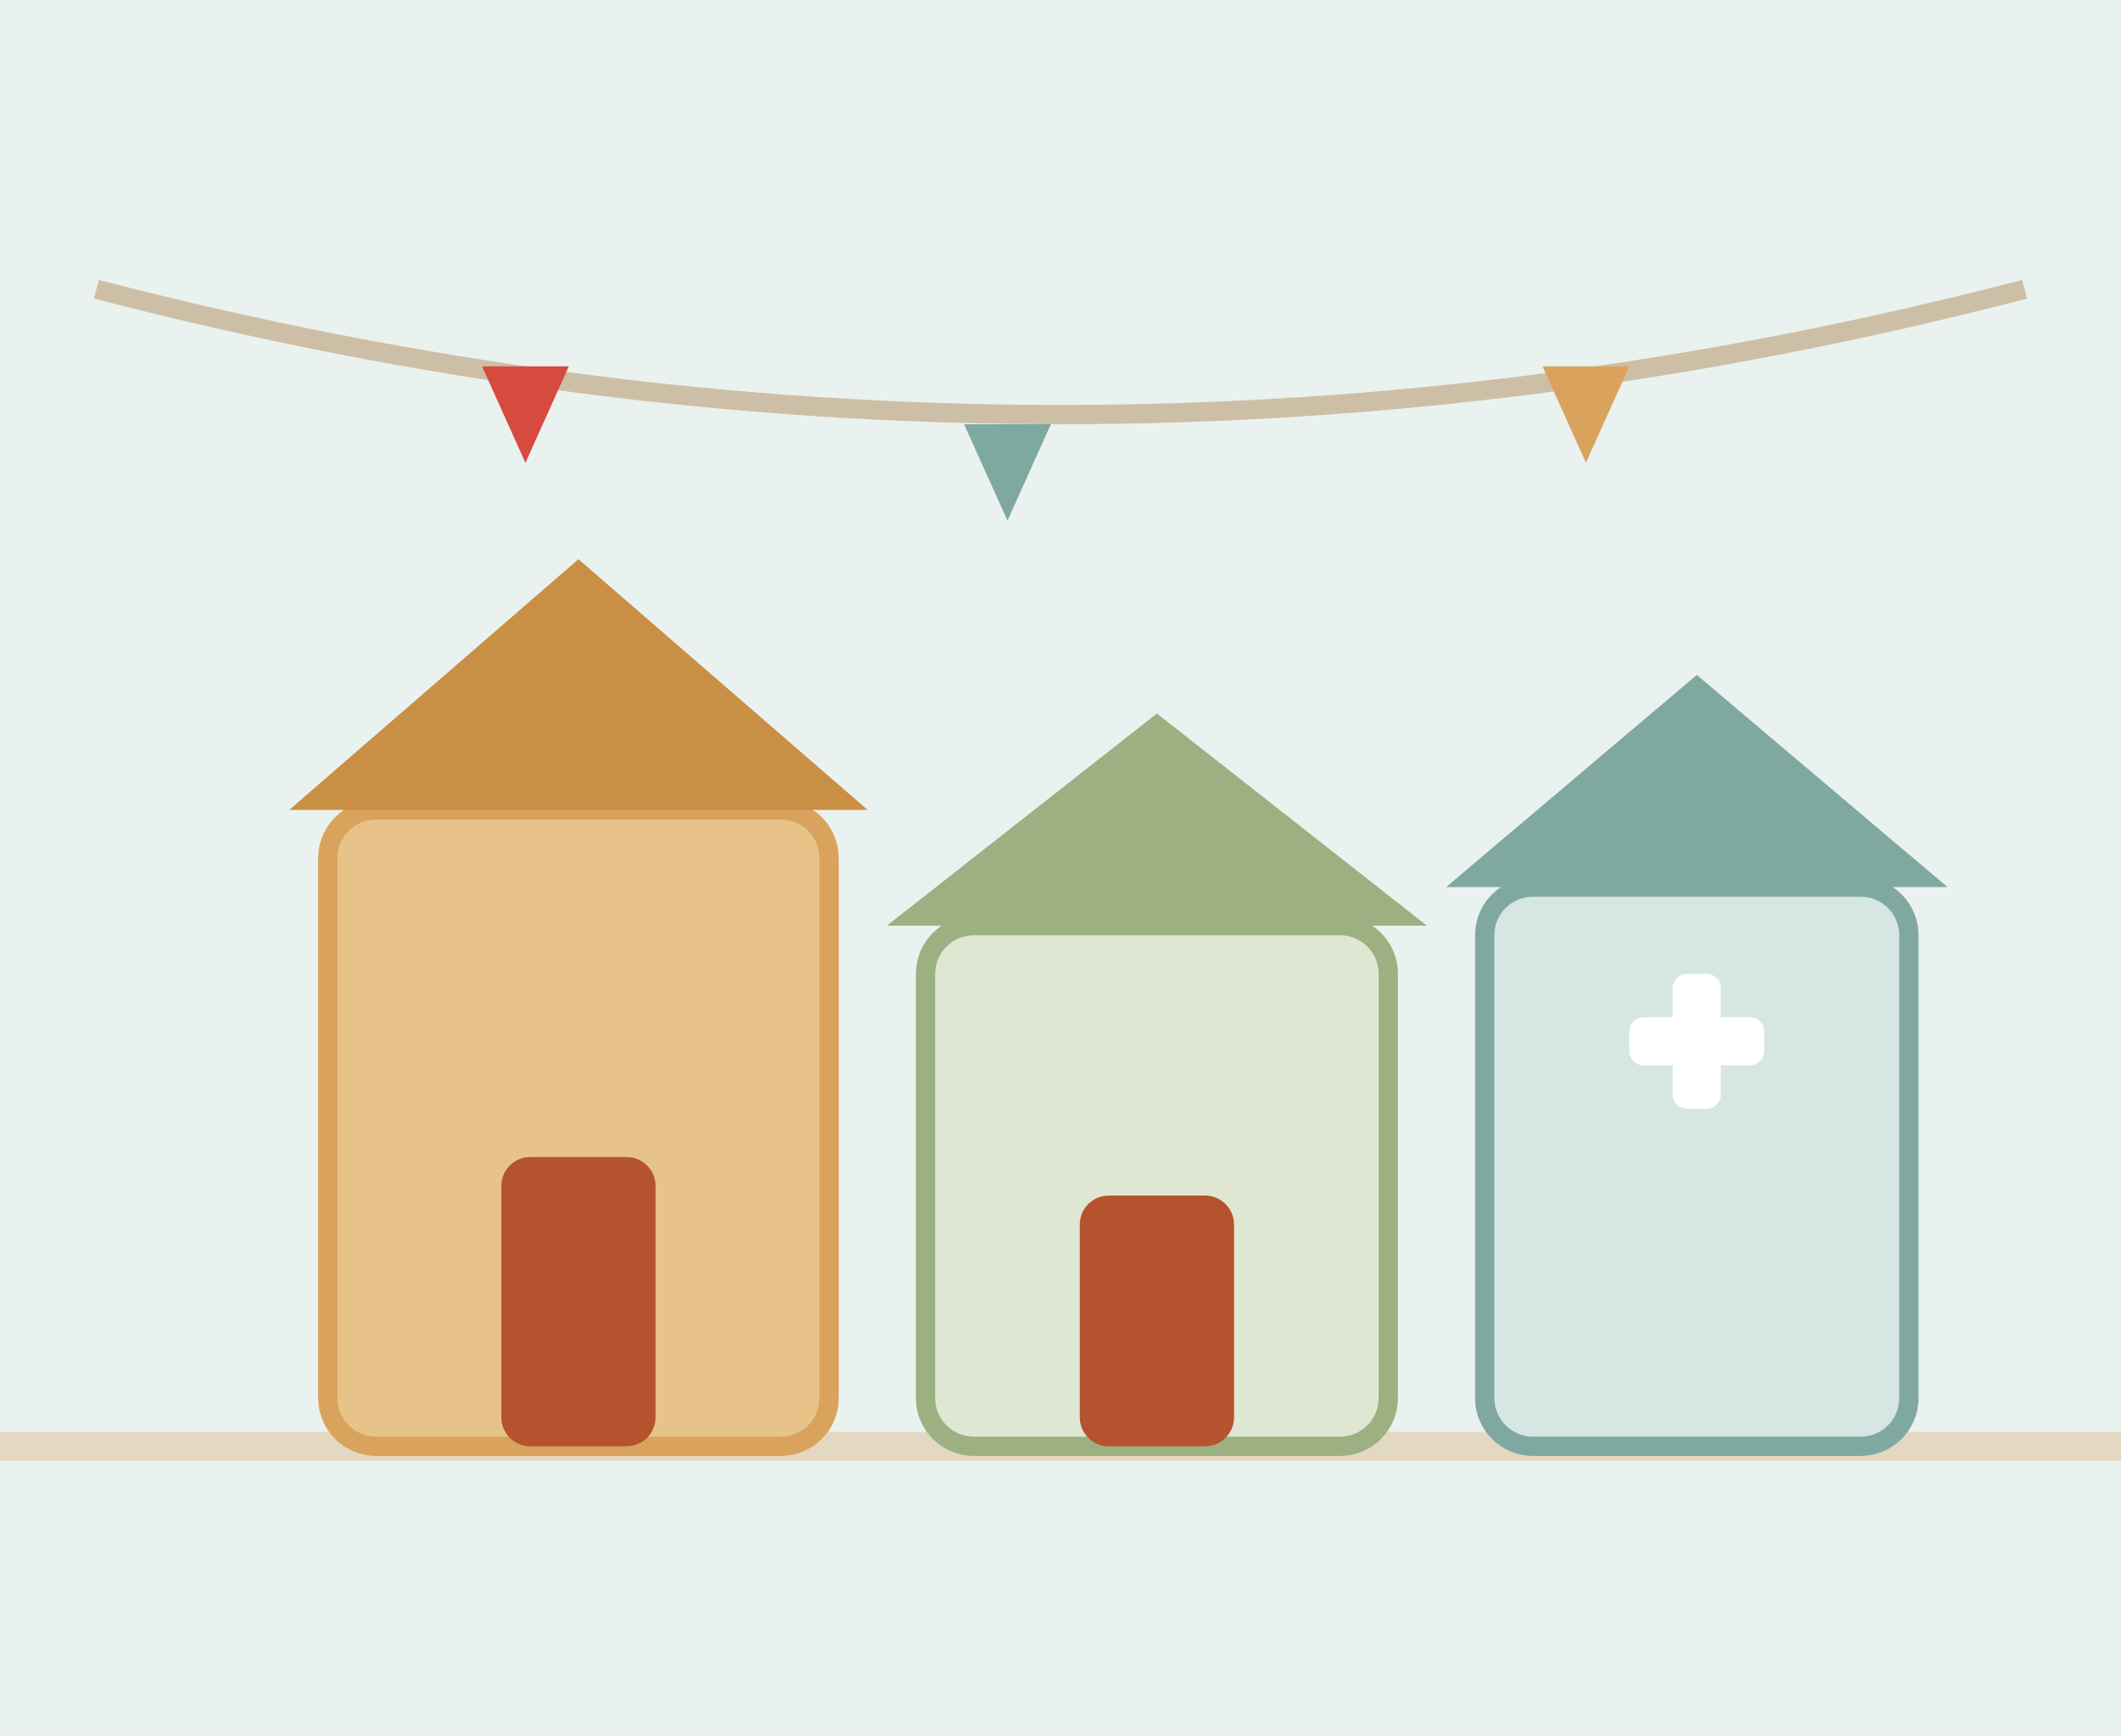
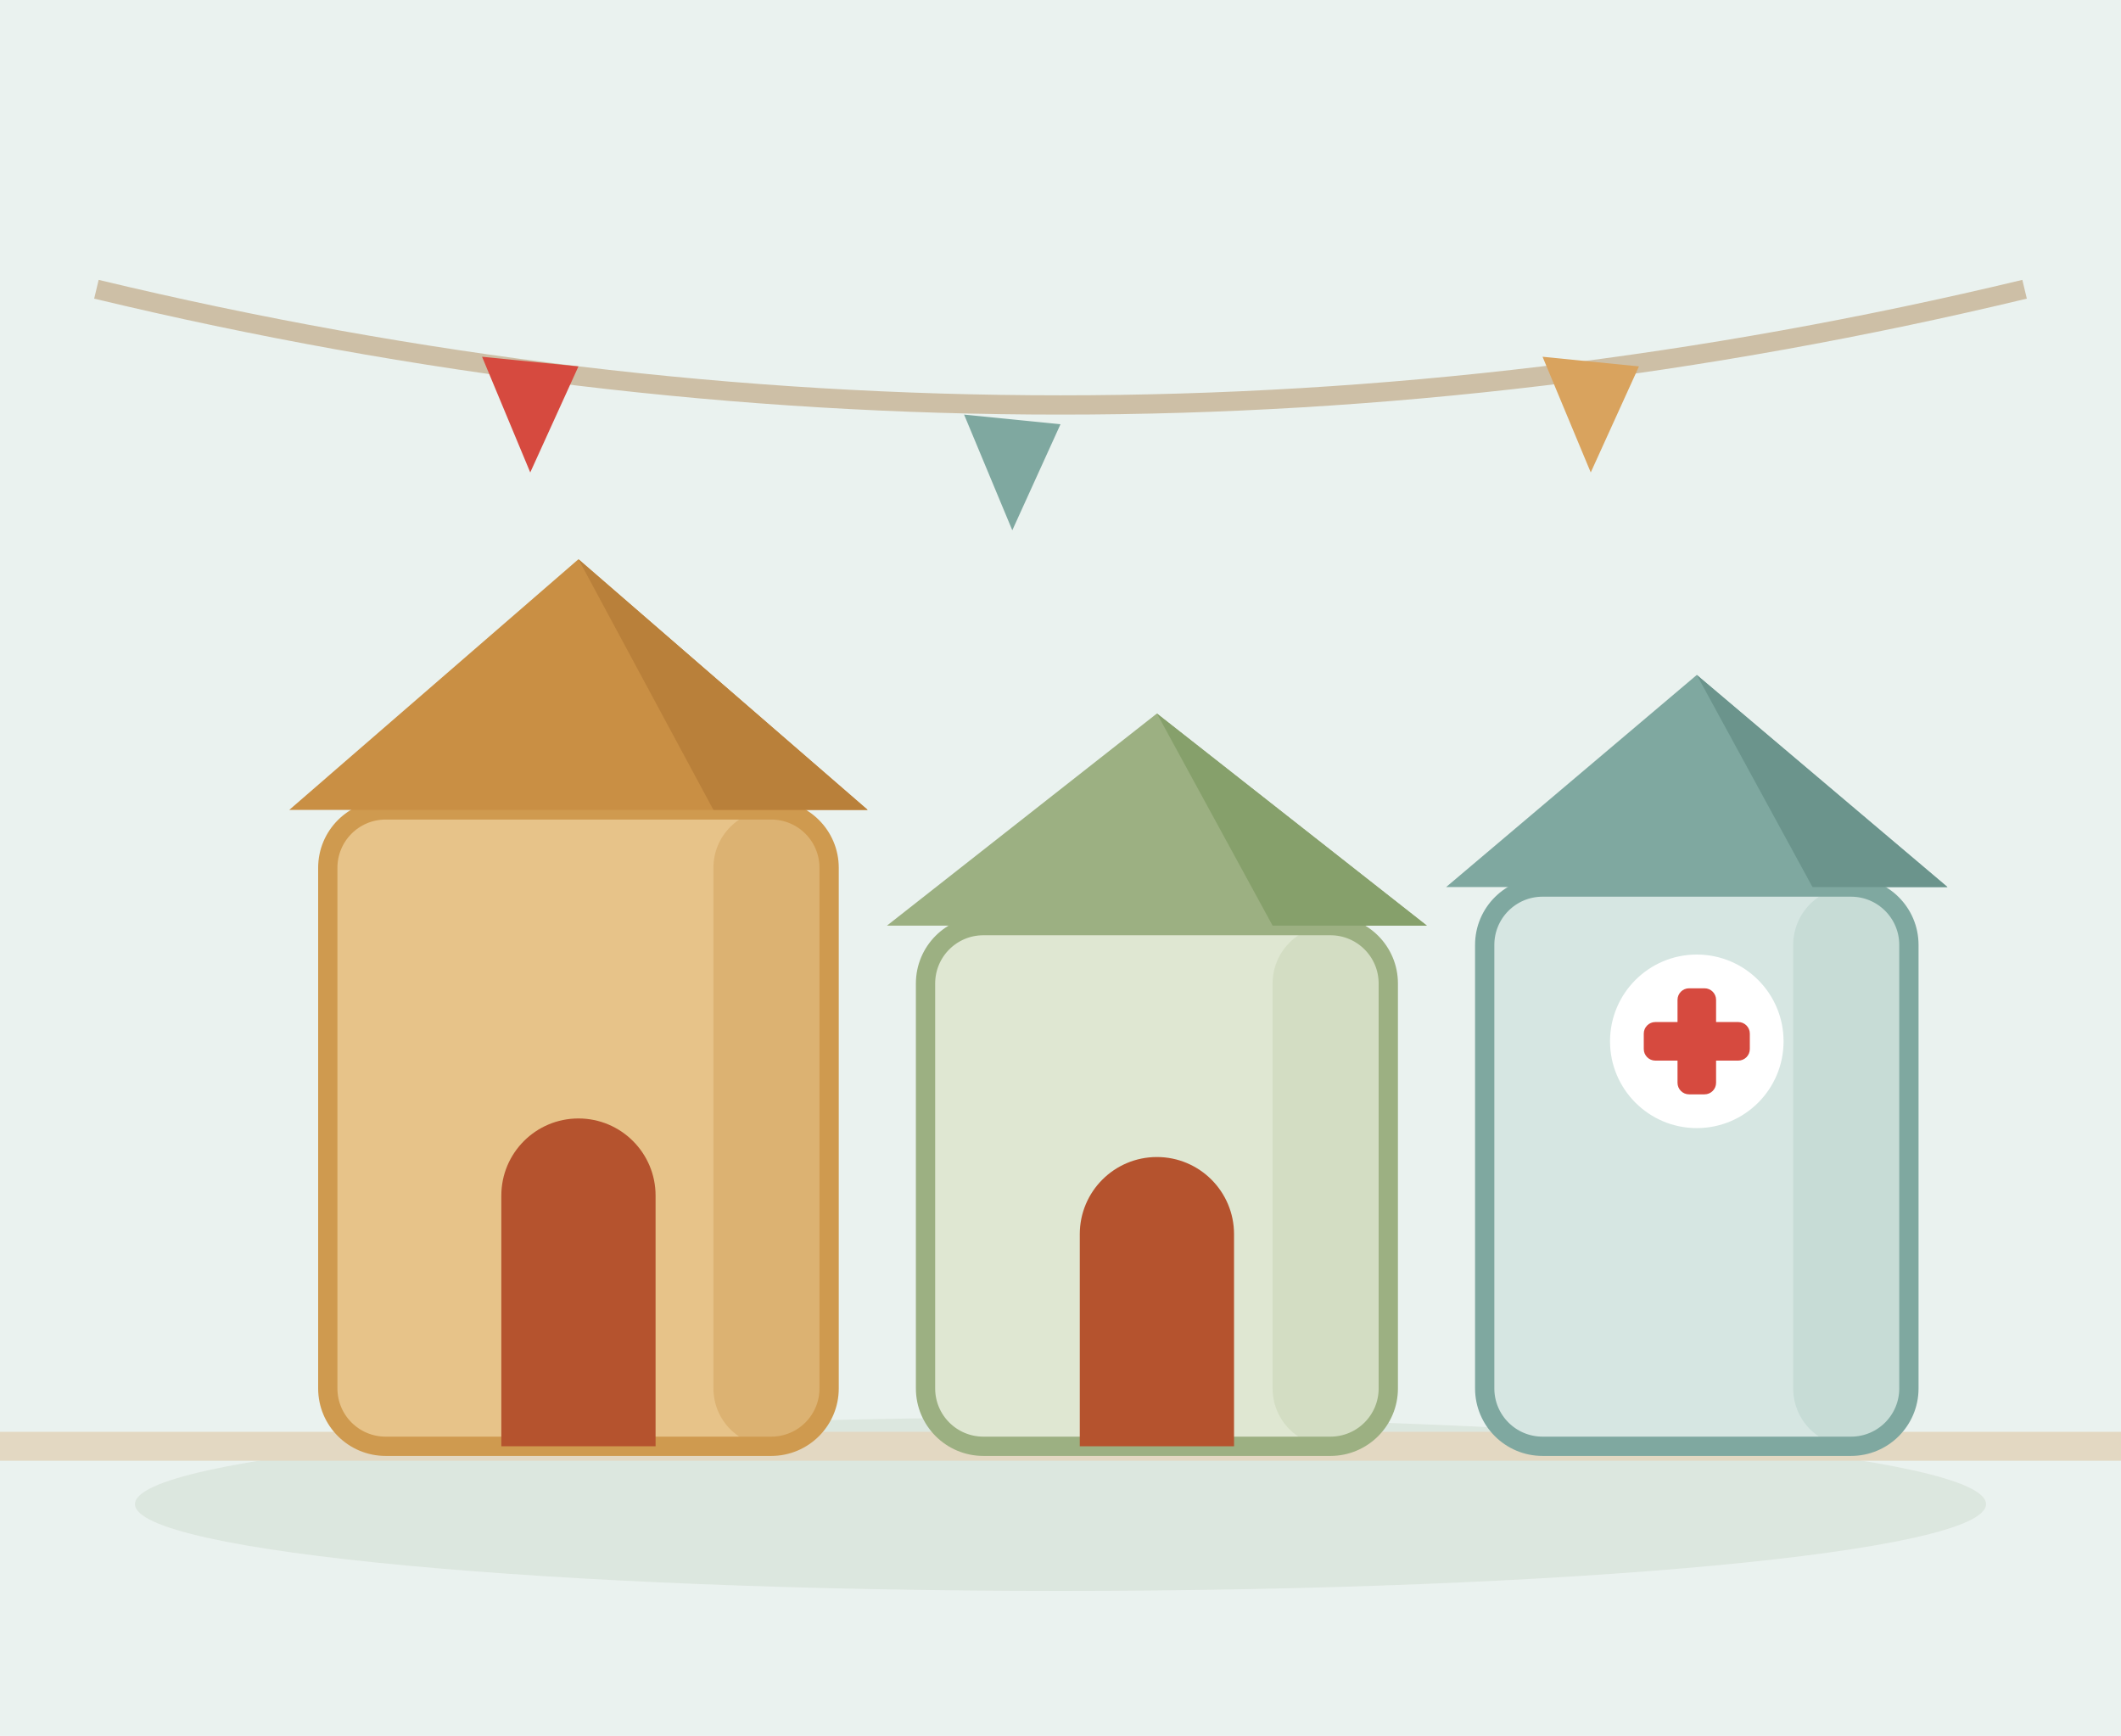
<svg xmlns="http://www.w3.org/2000/svg" viewBox="0 0 220 180" role="img" aria-label="Illustrated little town shops decorated with bunting for a party.">
  <rect width="220" height="180" fill="#eaf2ef" />
+   <ellipse cx="110" cy="156" rx="96" ry="9" fill="#7a8f63" opacity="0.12" />
  <path d="M0 150 H220" stroke="#e3d8c2" stroke-width="3" />
-   <path d="M10 30 Q110 56 210 30" fill="none" stroke="#cdbfa6" stroke-width="2" />
-   <path d="M50 38 l9 0 l-4.5 10 Z" fill="#D64A3F" />
-   <path d="M100 44 l9 0 l-4.5 10 Z" fill="#7FA8A0" />
-   <path d="M160 38 l9 0 l-4.5 10 Z" fill="#D9A35E" />
-   <rect x="34" y="84" width="52" height="66" rx="5" fill="#e7c389" stroke="#D9A35E" stroke-width="2" />
+   <path d="M10 30 Q110 54 210 30" fill="none" stroke="#cdbfa6" stroke-width="2" />
+   <path d="M50 37 l10 1 l-5 11 Z" fill="#D64A3F" />
+   <path d="M100 43 l10 1 l-5 11 Z" fill="#7FA8A0" />
+   <path d="M160 37 l10 1 l-5 11 Z" fill="#D9A35E" />
+   <rect x="34" y="84" width="52" height="66" rx="6" fill="#e7c389" />
+   <rect x="74" y="84" width="12" height="66" rx="6" fill="#d3a45f" opacity="0.55" />
+   <rect x="34" y="84" width="52" height="66" rx="6" fill="none" stroke="#cf9a4f" stroke-width="2" />
  <polygon points="30,84 60,58 90,84" fill="#c98f44" />
-   <rect x="52" y="120" width="16" height="30" rx="3" fill="#B5532E" />
-   <rect x="96" y="96" width="48" height="54" rx="5" fill="#dfe7d2" stroke="#9CB082" stroke-width="2" />
+   <polygon points="60,58 90,84 74,84" fill="#b9803a" />
+   <path d="M52 150 v-26 a8 8 0 0 1 16 0 v26 Z" fill="#B5532E" />
+   <rect x="96" y="96" width="48" height="54" rx="6" fill="#dfe7d2" />
+   <rect x="132" y="96" width="12" height="54" rx="6" fill="#cbd7b9" opacity="0.6" />
+   <rect x="96" y="96" width="48" height="54" rx="6" fill="none" stroke="#9CB082" stroke-width="2" />
  <polygon points="92,96 120,74 148,96" fill="#9CB082" />
-   <rect x="112" y="124" width="16" height="26" rx="3" fill="#B5532E" />
-   <rect x="154" y="92" width="44" height="58" rx="5" fill="#d6e6e2" stroke="#7FA8A0" stroke-width="2" />
+   <polygon points="120,74 148,96 132,96" fill="#86a06b" />
+   <path d="M112 150 v-22 a8 8 0 0 1 16 0 v22 Z" fill="#B5532E" />
+   <rect x="154" y="92" width="44" height="58" rx="6" fill="#d6e6e2" />
+   <rect x="186" y="92" width="12" height="58" rx="6" fill="#bcd5cf" opacity="0.6" />
+   <rect x="154" y="92" width="44" height="58" rx="6" fill="none" stroke="#7FA8A0" stroke-width="2" />
  <polygon points="150,92 176,70 202,92" fill="#7FA8A0" />
-   <g transform="translate(176,108)" fill="#fff">
-     <rect x="-2.5" y="-7" width="5" height="14" rx="1.5" />
-     <rect x="-7" y="-2.5" width="14" height="5" rx="1.5" />
+   <polygon points="176,70 202,92 188,92" fill="#6b948c" />
+   <circle cx="176" cy="108" r="9" fill="#fff" />
+   <g transform="translate(176,108)" fill="#D64A3F">
+     <rect x="-2" y="-5.5" width="4" height="11" rx="1.2" />
+     <rect x="-5.5" y="-2" width="11" height="4" rx="1.2" />
  </g>
</svg>
